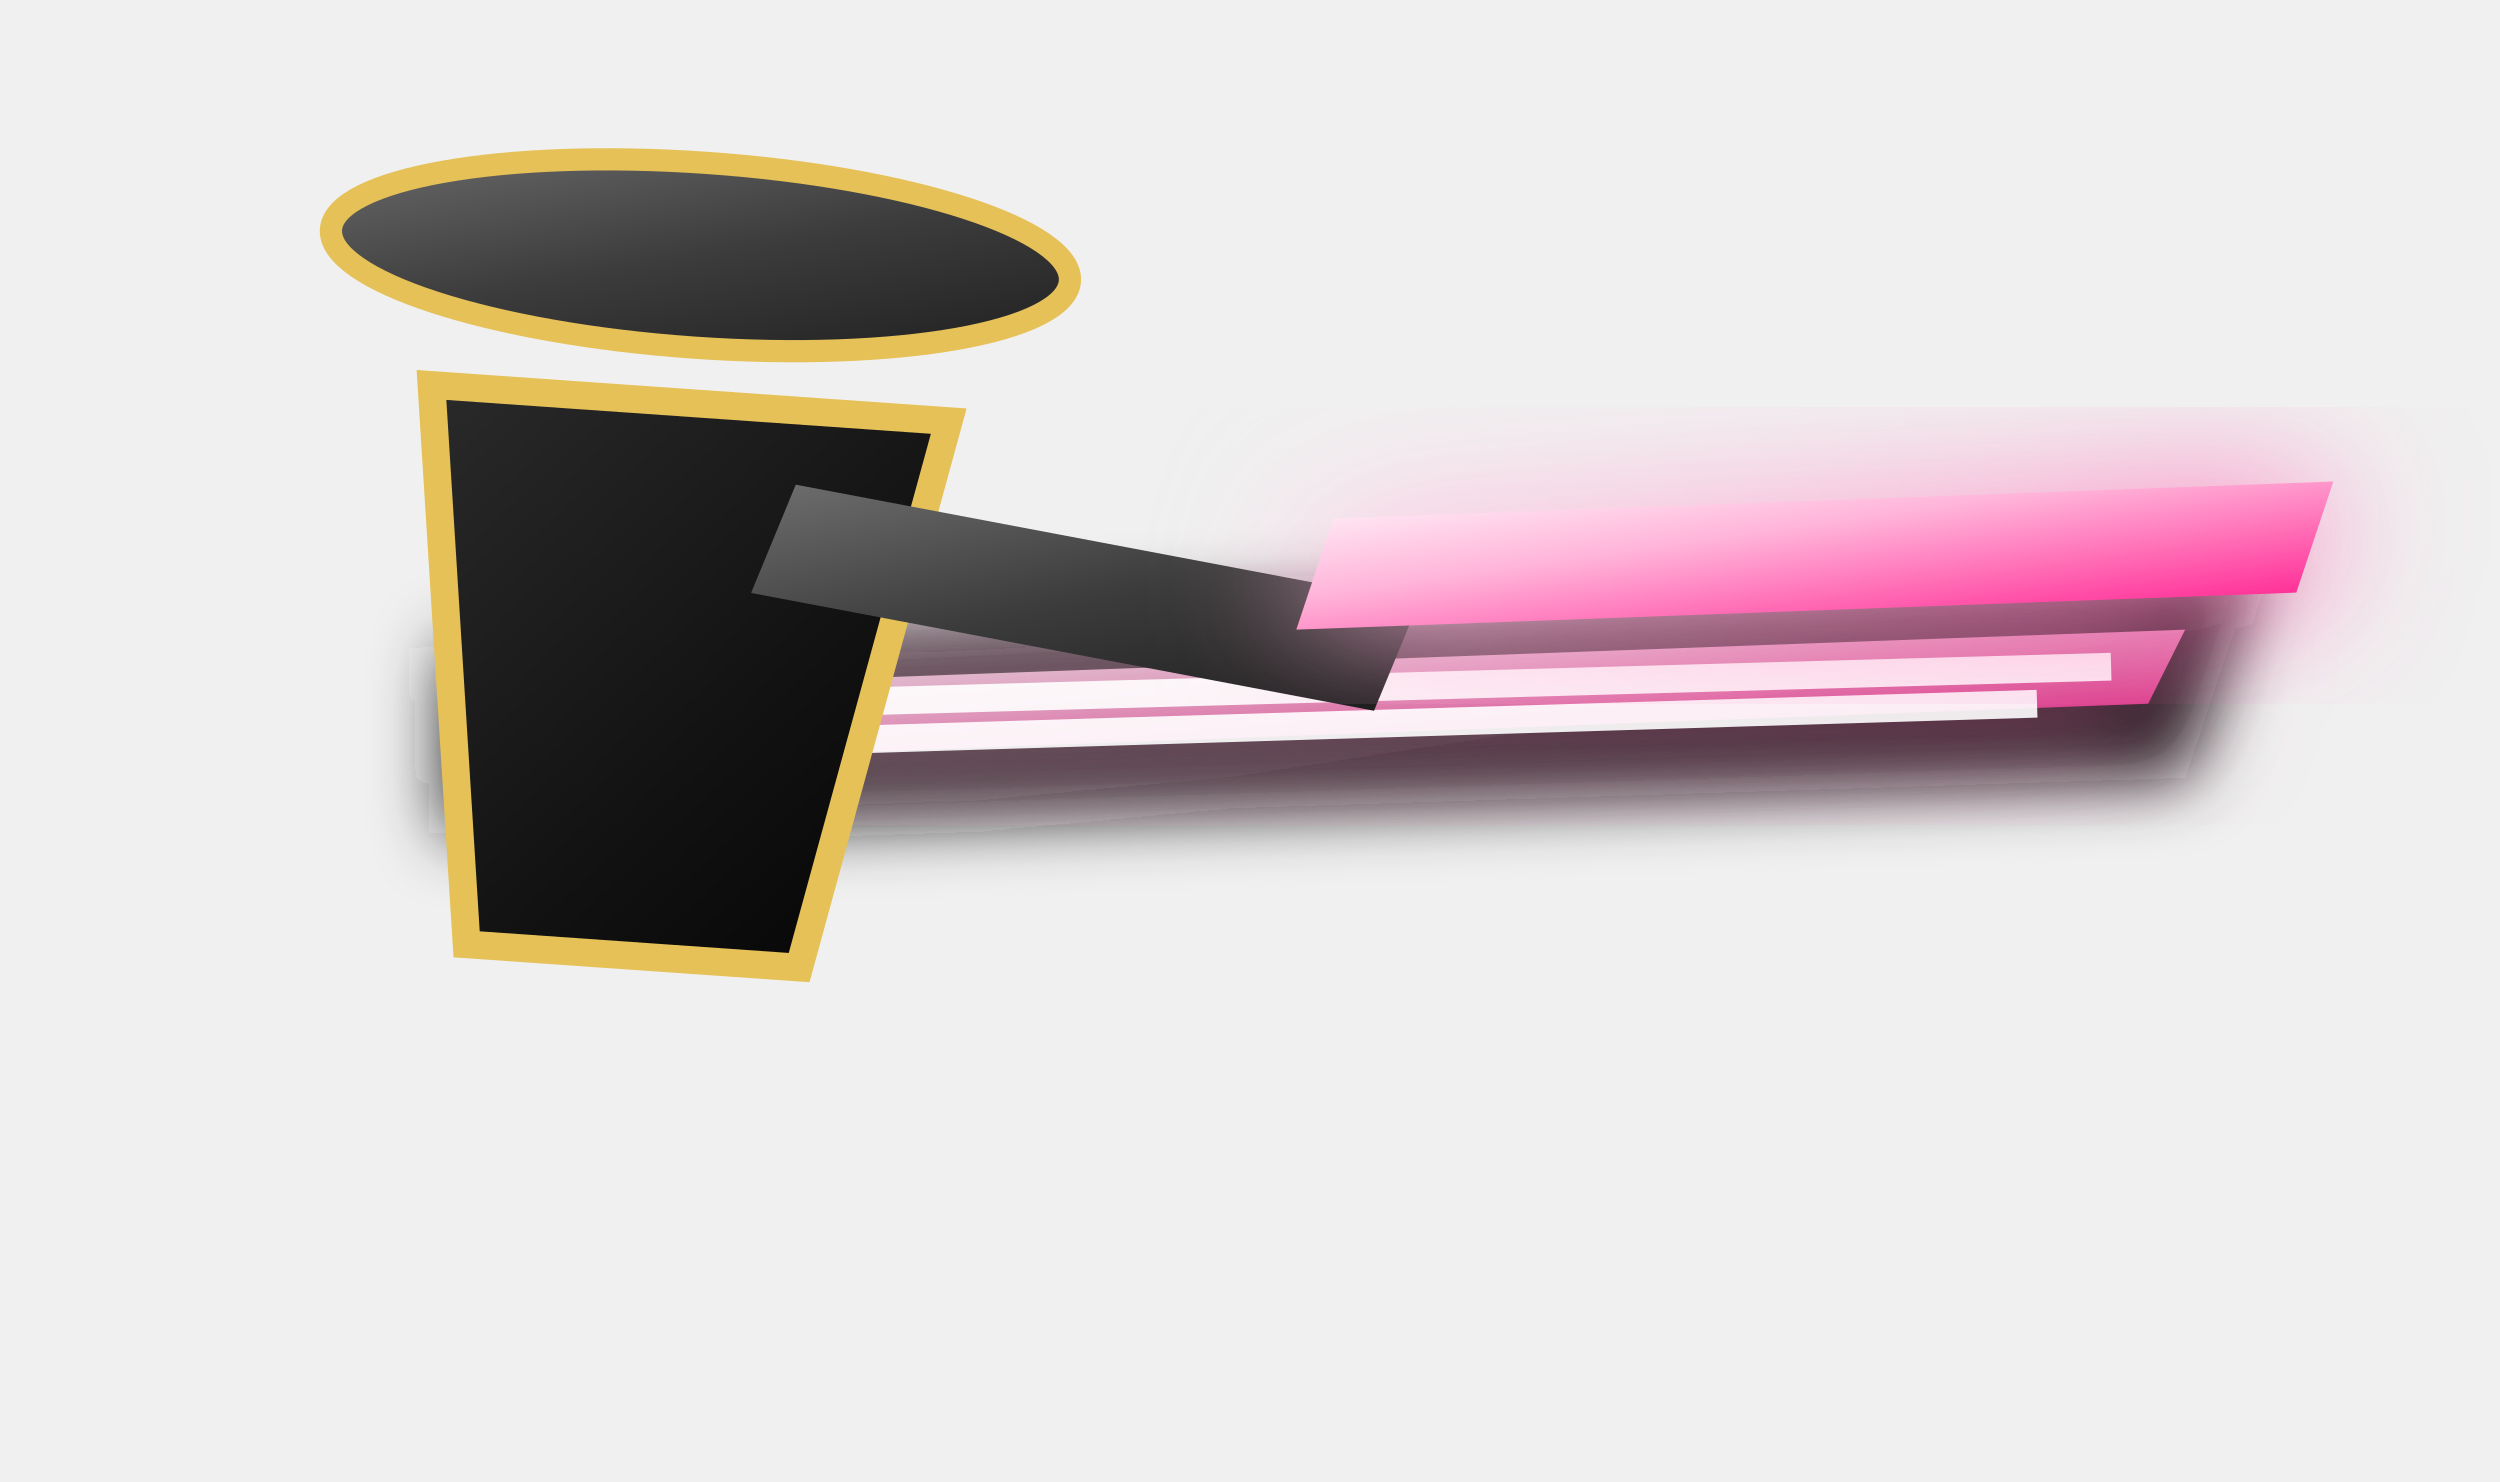
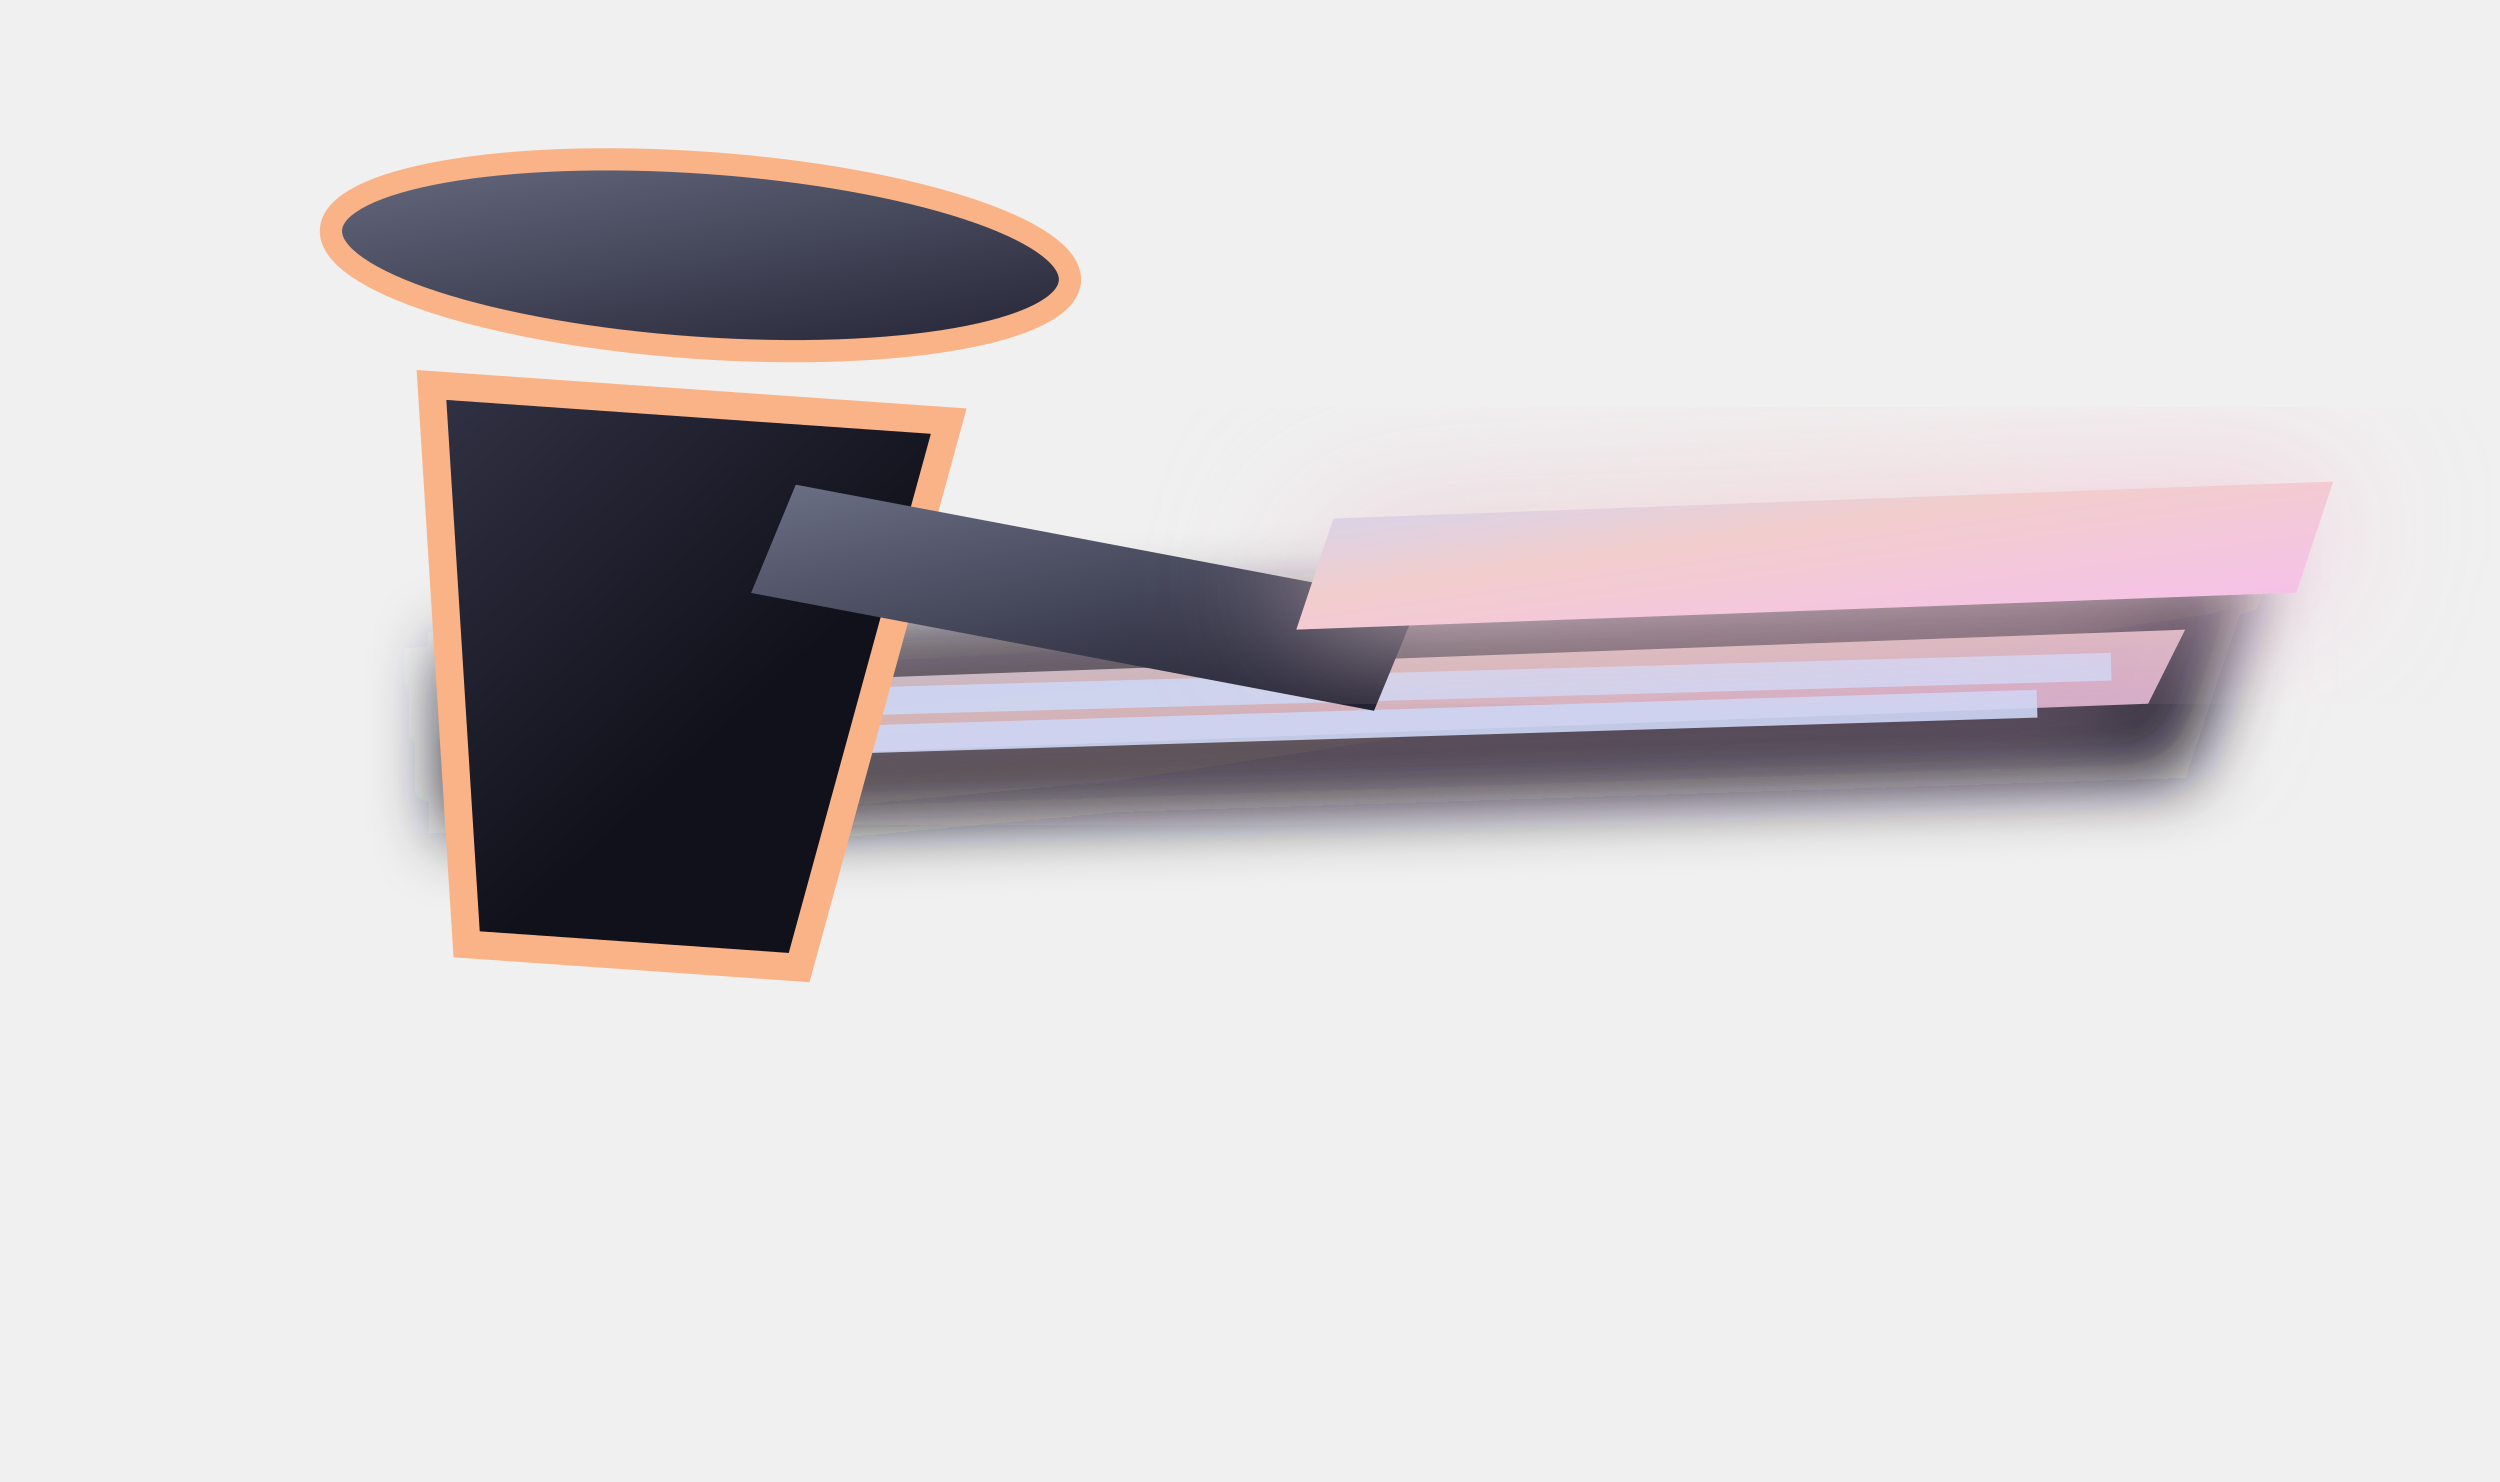
<svg xmlns="http://www.w3.org/2000/svg" viewBox="0 0 135 80" width="135" height="80">
  <defs>
    <filter id="goldGlow" x="-50%" y="-50%" width="200%" height="200%">
      <feGaussianBlur stdDeviation="4.5" result="blur" />
      <feMerge>
        <feMergeNode in="blur" />
        <feMergeNode in="SourceGraphic" />
      </feMerge>
    </filter>
    <filter id="heavyGoldGlow" x="-80%" y="-80%" width="260%" height="260%">
      <feGaussianBlur stdDeviation="7" result="blur1" />
      <feGaussianBlur stdDeviation="2.5" result="blur2" />
      <feMerge>
        <feMergeNode in="blur1" />
        <feMergeNode in="blur2" />
        <feMergeNode in="SourceGraphic" />
      </feMerge>
    </filter>
    <filter id="sakuraGlow" x="-50%" y="-50%" width="200%" height="200%">
      <feGaussianBlur stdDeviation="4" result="blur" />
      <feMerge>
        <feMergeNode in="blur" />
        <feMergeNode in="SourceGraphic" />
      </feMerge>
    </filter>
    <filter id="inkMisty" x="-30%" y="-30%" width="160%" height="160%">
      <feGaussianBlur stdDeviation="1.8" />
    </filter>
    <filter id="redGlow" x="-40%" y="-40%" width="180%" height="180%">
      <feGaussianBlur stdDeviation="3.5" result="blur" />
      <feMerge>
        <feMergeNode in="blur" />
        <feMergeNode in="SourceGraphic" />
      </feMerge>
    </filter>
    <linearGradient id="inkWashGrad" x1="0%" y1="0%" x2="100%" y2="100%">
-       <stop offset="0%" stop-color="#2a2a2a" />
-       <stop offset="60%" stop-color="#121212" />
-       <stop offset="100%" stop-color="#050505" />
+       <stop offset="0%" stop-color="#313244" />
+       <stop offset="60%" stop-color="#11111b" />
+       <stop offset="100%" stop-color="#11111b" />
    </linearGradient>
    <linearGradient id="inkWashLight" x1="0%" y1="0%" x2="100%" y2="100%">
-       <stop offset="0%" stop-color="#6e6e6e" />
-       <stop offset="50%" stop-color="#3c3c3c" />
-       <stop offset="100%" stop-color="#1c1c1c" />
+       <stop offset="0%" stop-color="#6c7086" />
+       <stop offset="50%" stop-color="#45475a" />
+       <stop offset="100%" stop-color="#1e1e2e" />
    </linearGradient>
    <linearGradient id="spiritGold" x1="0%" y1="0%" x2="100%" y2="0%">
-       <stop offset="0%" stop-color="#ffffff" />
-       <stop offset="35%" stop-color="#ffe680" />
-       <stop offset="75%" stop-color="#e5c158" />
-       <stop offset="100%" stop-color="#b8860b" />
+       <stop offset="0%" stop-color="#cdd6f4" />
+       <stop offset="35%" stop-color="#f9e2af" />
+       <stop offset="75%" stop-color="#fab387" />
+       <stop offset="100%" stop-color="#fab387" />
    </linearGradient>
    <linearGradient id="sacredMaple" x1="0%" y1="0%" x2="100%" y2="100%">
-       <stop offset="0%" stop-color="#ff2200" />
-       <stop offset="50%" stop-color="#d43f00" />
-       <stop offset="100%" stop-color="#800000" />
+       <stop offset="0%" stop-color="#f38ba8" />
+       <stop offset="50%" stop-color="#fab387" />
+       <stop offset="100%" stop-color="#eba0ac" />
    </linearGradient>
    <linearGradient id="sakuraBlade" x1="0%" y1="0%" x2="100%" y2="100%">
-       <stop offset="0%" stop-color="#ffffff" />
-       <stop offset="40%" stop-color="#ffb3d9" />
-       <stop offset="85%" stop-color="#ff3399" />
-       <stop offset="100%" stop-color="#cc0066" />
+       <stop offset="0%" stop-color="#cdd6f4" />
+       <stop offset="40%" stop-color="#f2cdcd" />
+       <stop offset="85%" stop-color="#f5c2e7" />
+       <stop offset="100%" stop-color="#cba6f7" />
    </linearGradient>
    <linearGradient id="crimsonGaze" x1="0%" y1="0%" x2="100%" y2="100%">
-       <stop offset="0%" stop-color="#ff3333" />
-       <stop offset="60%" stop-color="#aa0000" />
-       <stop offset="100%" stop-color="#550000" />
+       <stop offset="0%" stop-color="#f38ba8" />
+       <stop offset="60%" stop-color="#eba0ac" />
+       <stop offset="100%" stop-color="#1e1e2e" />
    </linearGradient>
  </defs>
  <path d="M 24 35 L 122 30 L 118 42 L 24 45 Z" fill="url(#inkWashGrad)" filter="url(#inkMisty)" opacity="0.95" />
  <path d="M 36 37 L 118 34 L 116 38 L 36 41 Z" fill="url(#sakuraBlade)" filter="url(#sakuraGlow)" opacity="0.85" />
-   <path d="M 42 38 L 114 36 M 44 40 L 110 38" stroke="#ffffff" stroke-width="1.5" opacity="0.9" />
+   <path d="M 42 38 L 114 36 M 44 40 L 110 38" stroke="#cdd6f4" stroke-width="1.5" opacity="0.9" />
  <g transform="rotate(4 40 40)">
-     <path d="M 22 22 L 50 22 L 44 52 L 26 52 Z" fill="url(#inkWashGrad)" stroke="#e5c158" stroke-width="1.5" />
-     <ellipse cx="36" cy="14" rx="20" ry="5" fill="url(#inkWashLight)" stroke="#e5c158" stroke-width="1.2" />
+     <path d="M 22 22 L 50 22 L 44 52 L 26 52 Z" fill="url(#inkWashGrad)" stroke="#fab387" stroke-width="1.5" />
+     <ellipse cx="36" cy="14" rx="20" ry="5" fill="url(#inkWashLight)" stroke="#fab387" stroke-width="1.2" />
    <path d="M 42 26 L 76 30 L 74 36 L 40 32 Z" fill="url(#inkWashLight)" />
  </g>
  <path d="M 72 28 L 126 26 L 124 32 L 70 34 Z" fill="url(#sakuraBlade)" filter="url(#sakuraGlow)" />
</svg>
